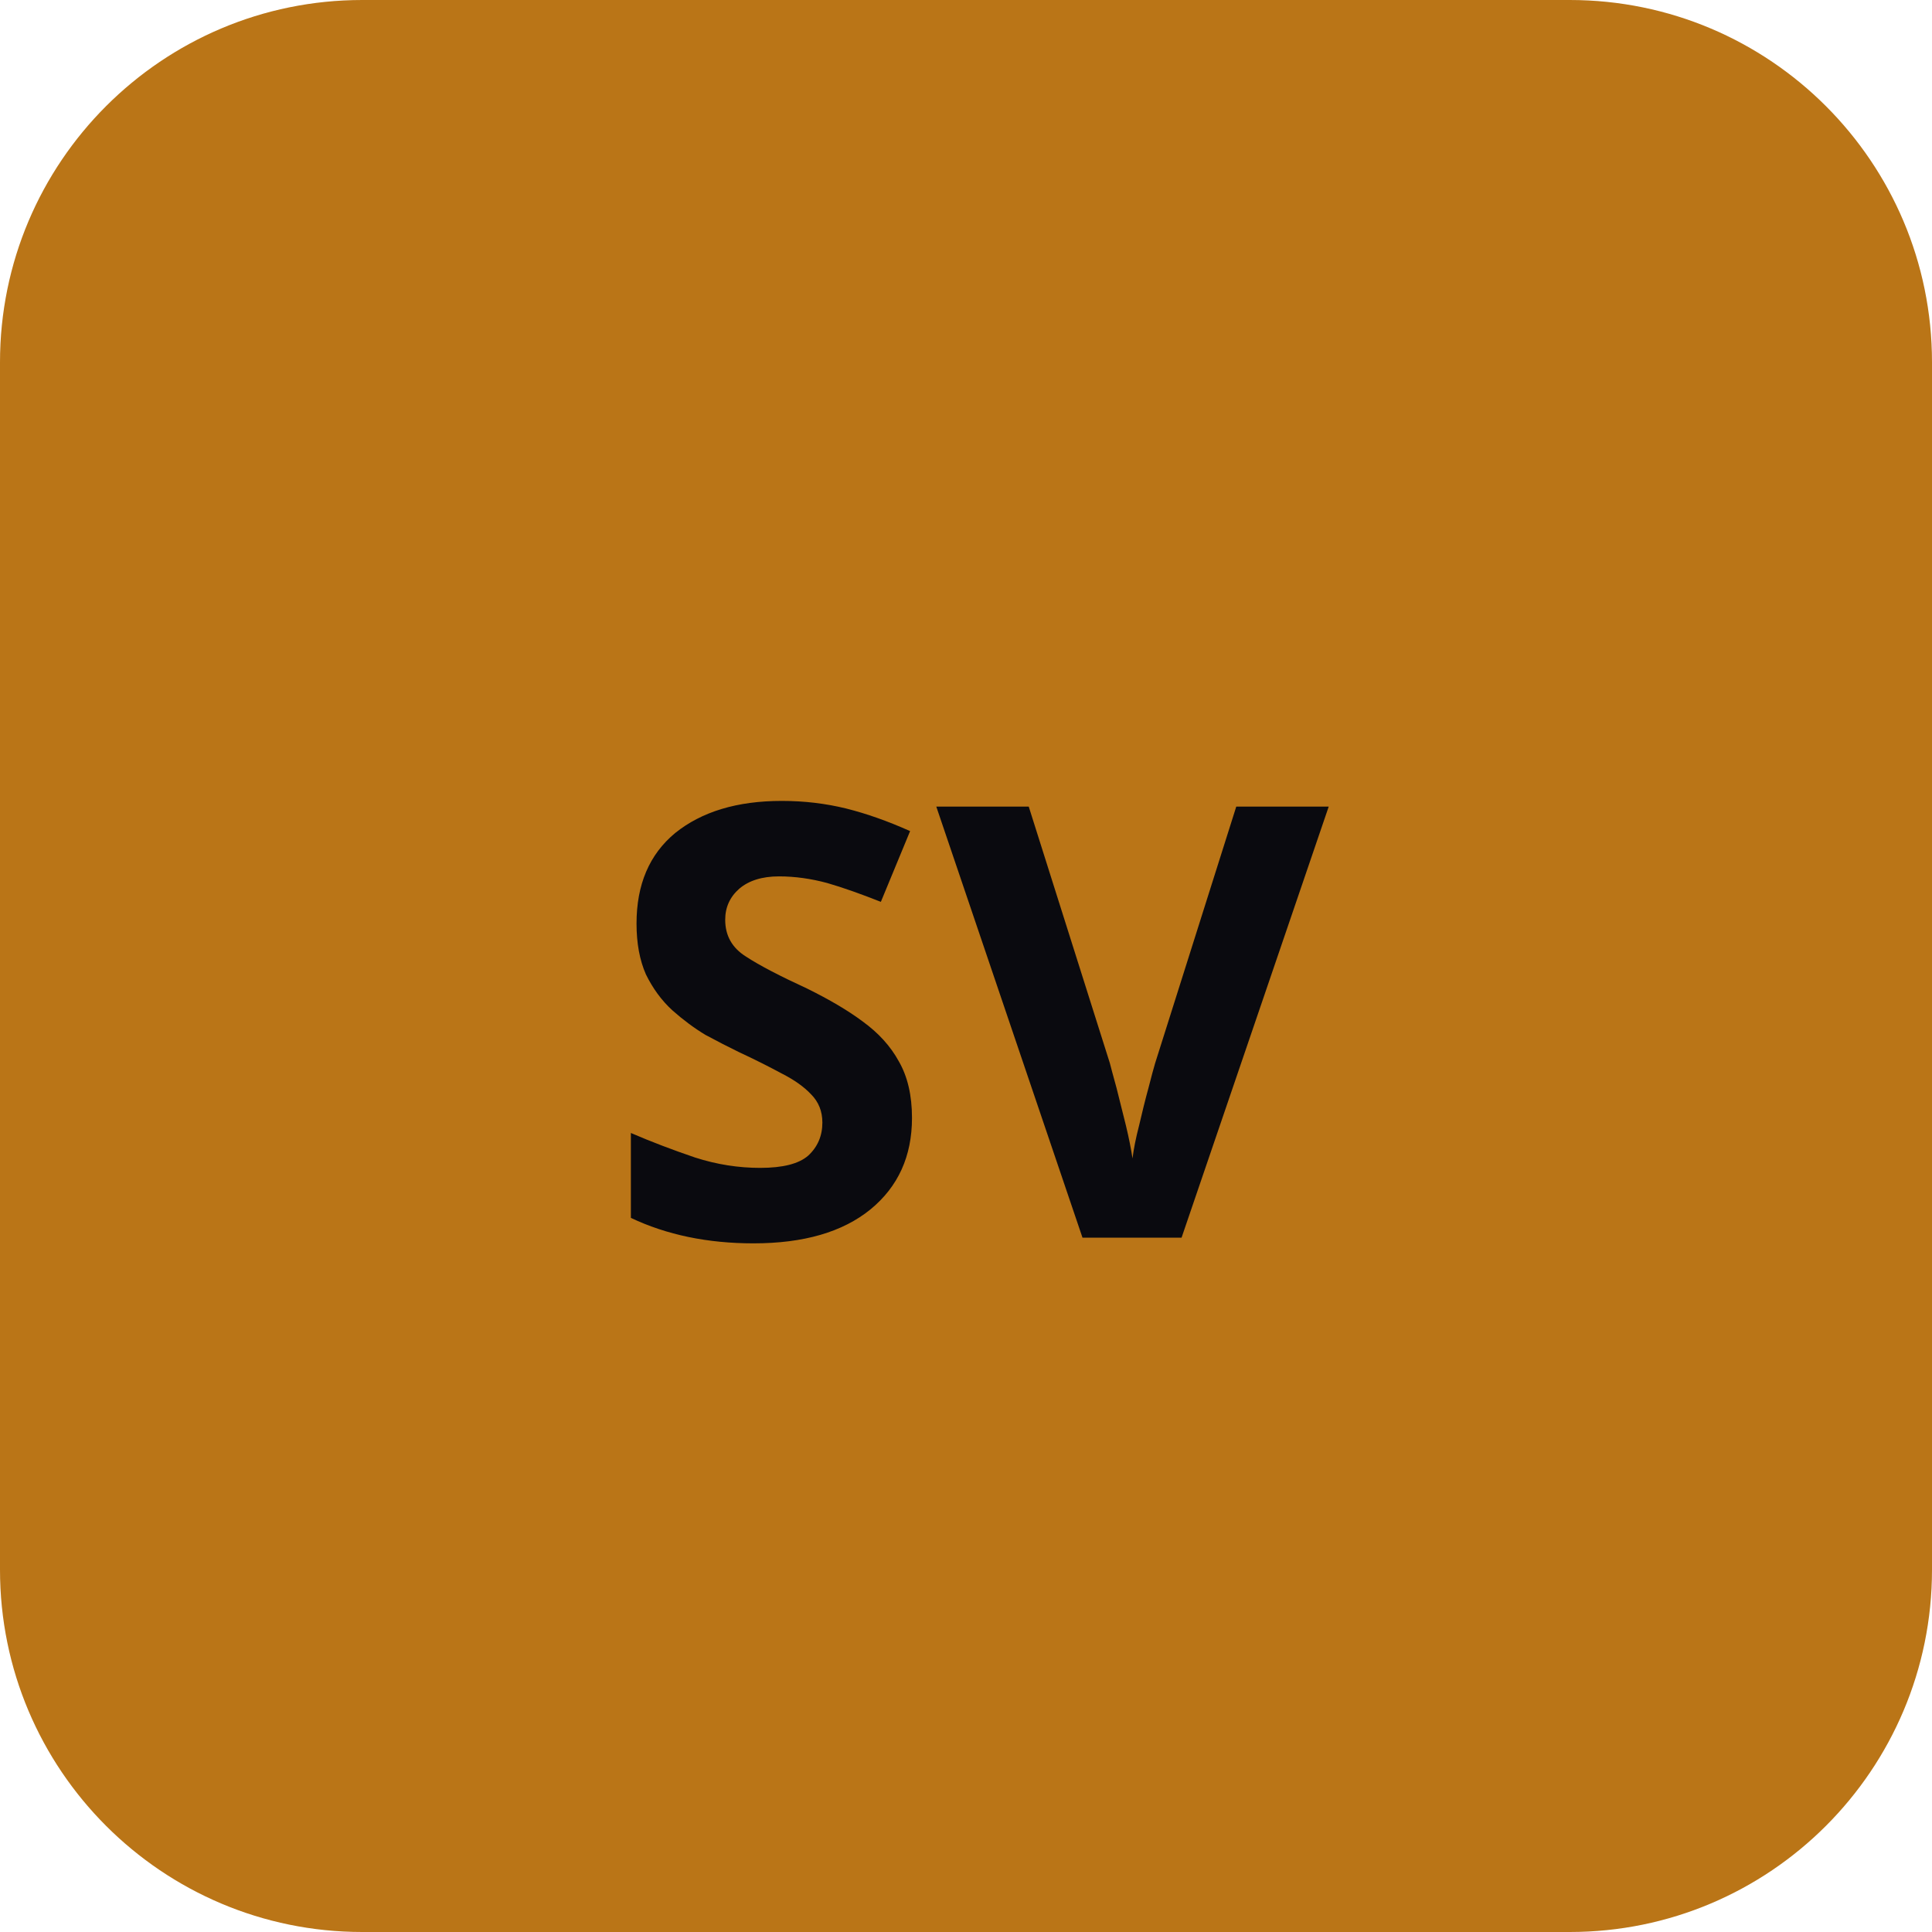
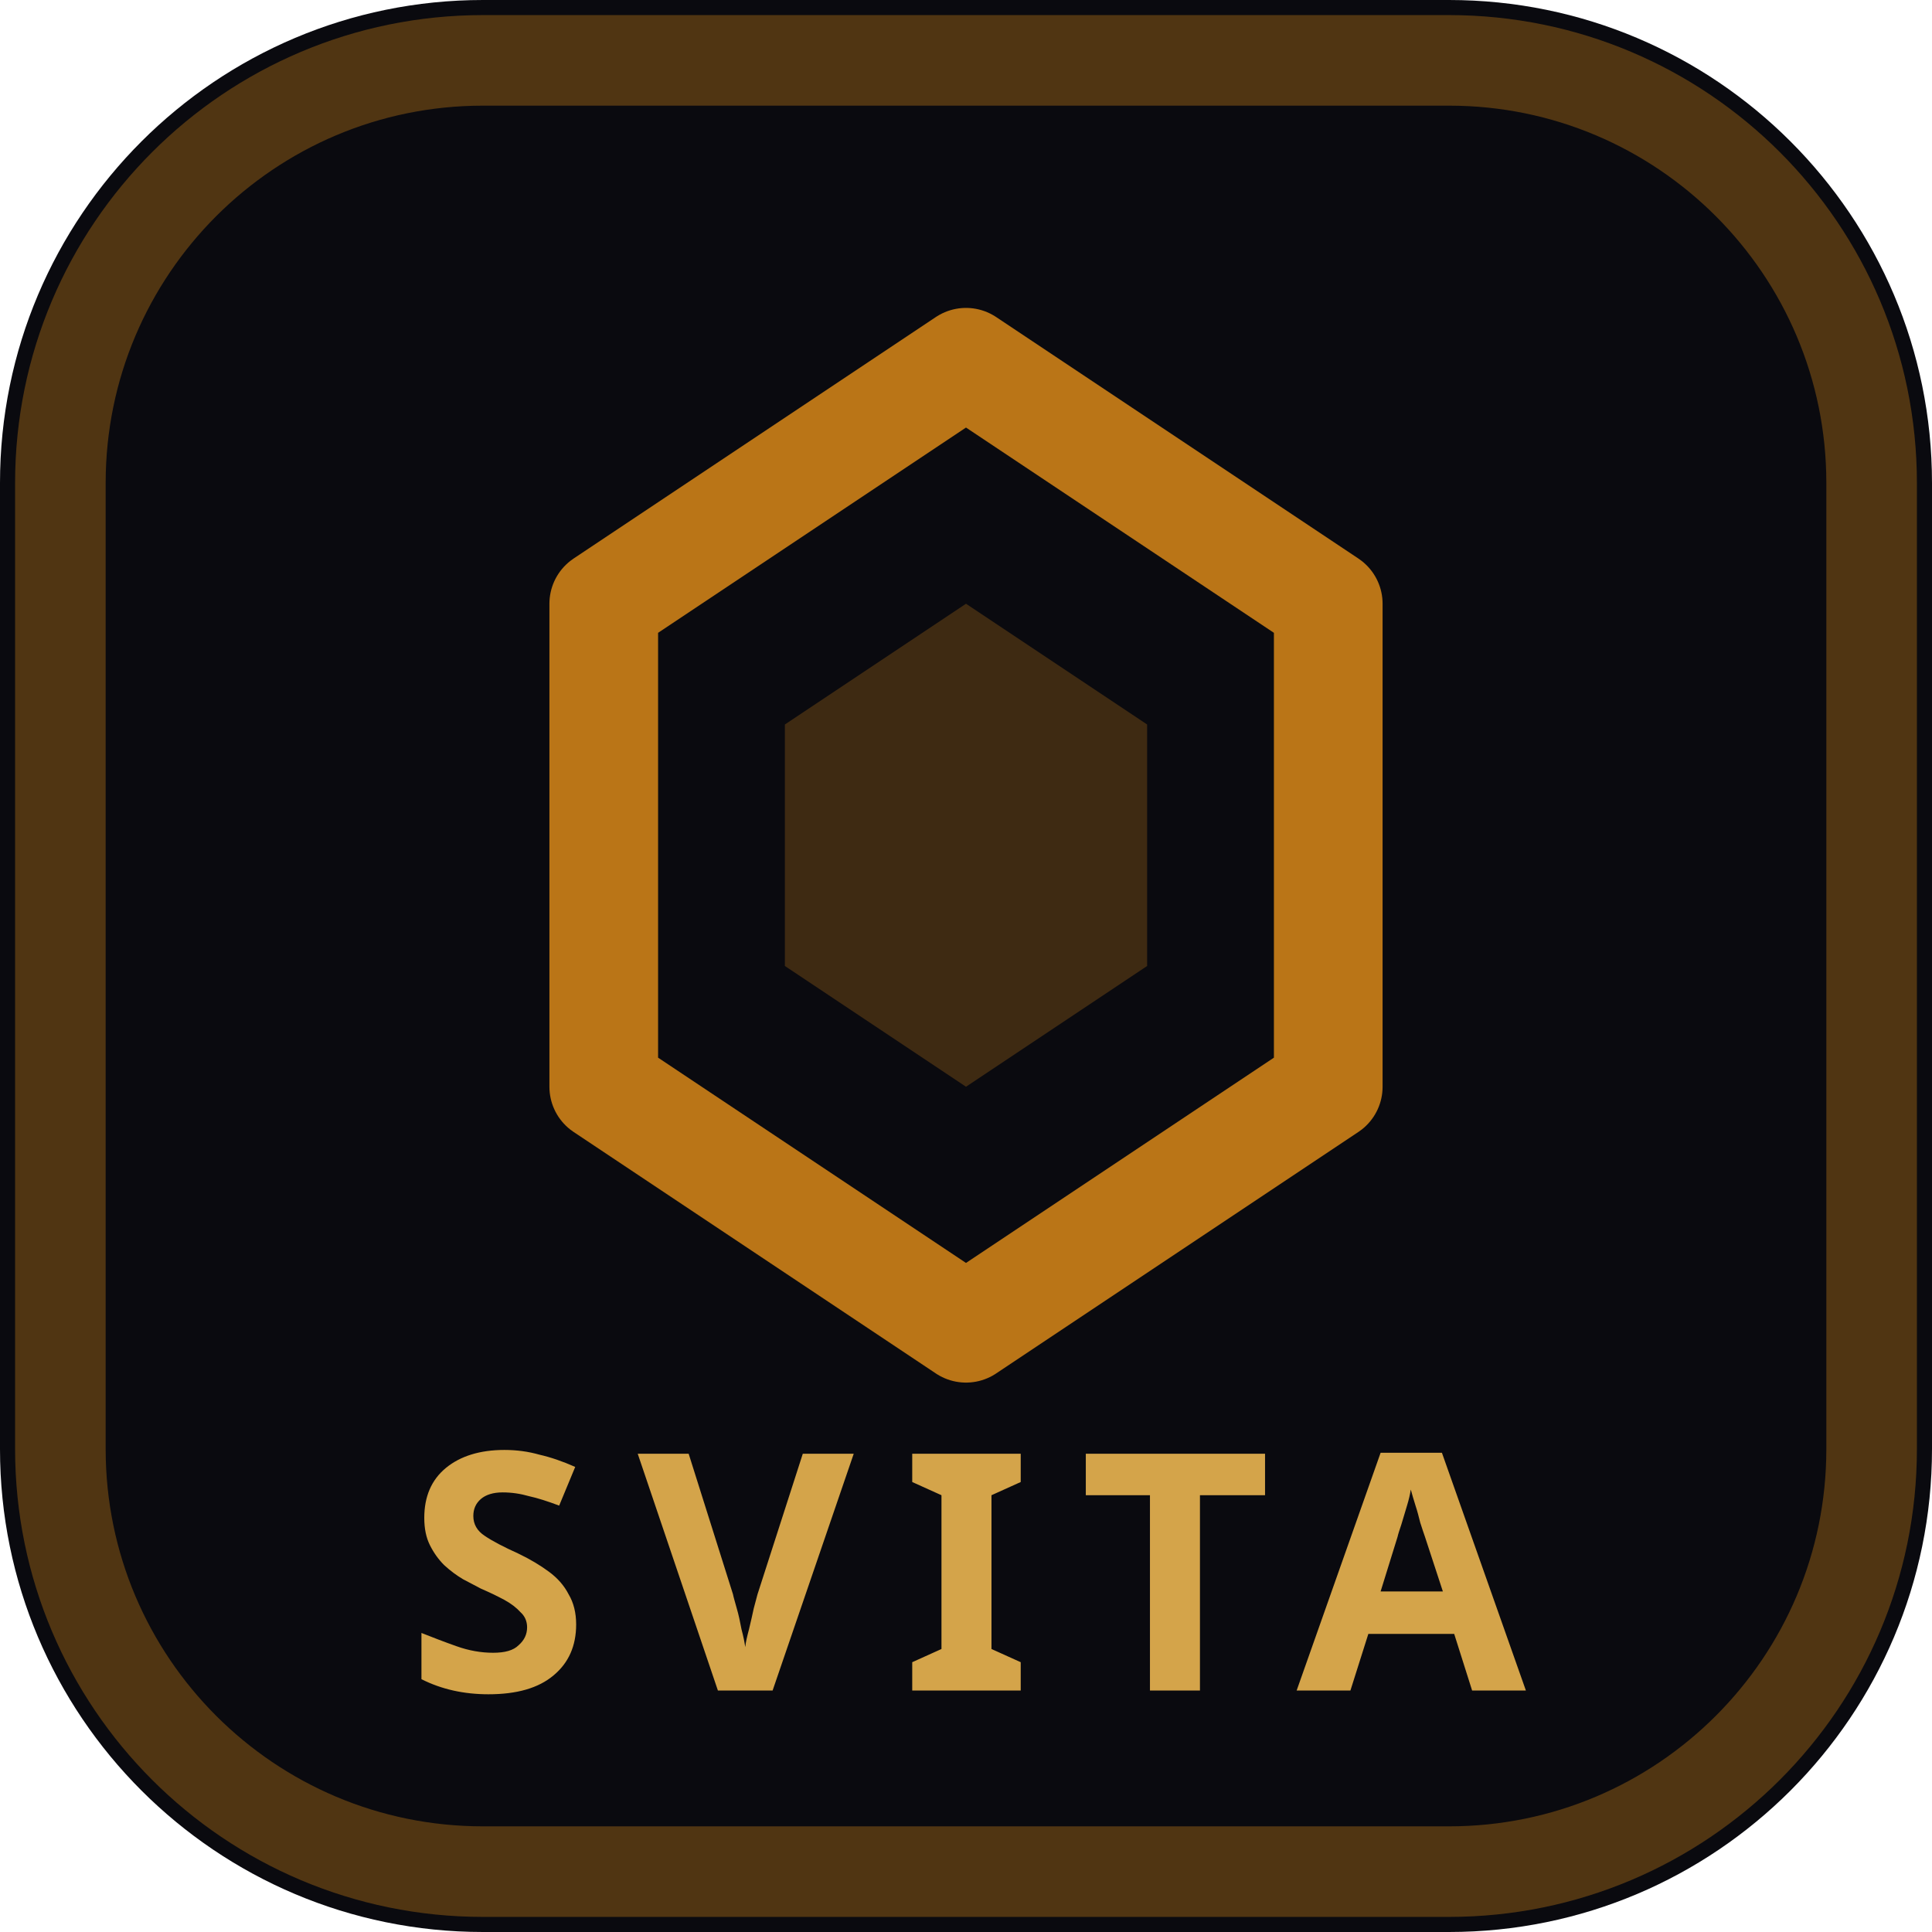
<svg xmlns="http://www.w3.org/2000/svg" viewBox="0 0 32 32" width="32" height="32">
-   <rect width="32" height="32" rx="6" fill="#BA7517" />
-   <text x="16" y="20.5" font-family="Sora,sans-serif" font-weight="700" font-size="10" fill="#0A0A0F" text-anchor="middle">SV</text>
+   <rect width="32" height="32" rx="8" fill="#0A0A0F" />
+   <rect x="1" y="1" width="30" height="30" rx="7" fill="none" stroke="#BA7517" stroke-width="1.5" opacity="0.4" />
+   <path d="M16 6 L22 10 L22 18 L16 22 L10 18 L10 10 Z" fill="none" stroke="#BA7517" stroke-width="1.8" stroke-linejoin="round" />
+   <path d="M16 10 L19 12 L19 16 L16 18 L13 16 L13 12 Z" fill="#BA7517" opacity="0.3" />
+   <text x="16" y="28" font-family="Sora,sans-serif" font-weight="700" font-size="5.5" fill="#D4A44A" text-anchor="middle" letter-spacing="0.8">SVITA</text>
</svg>
